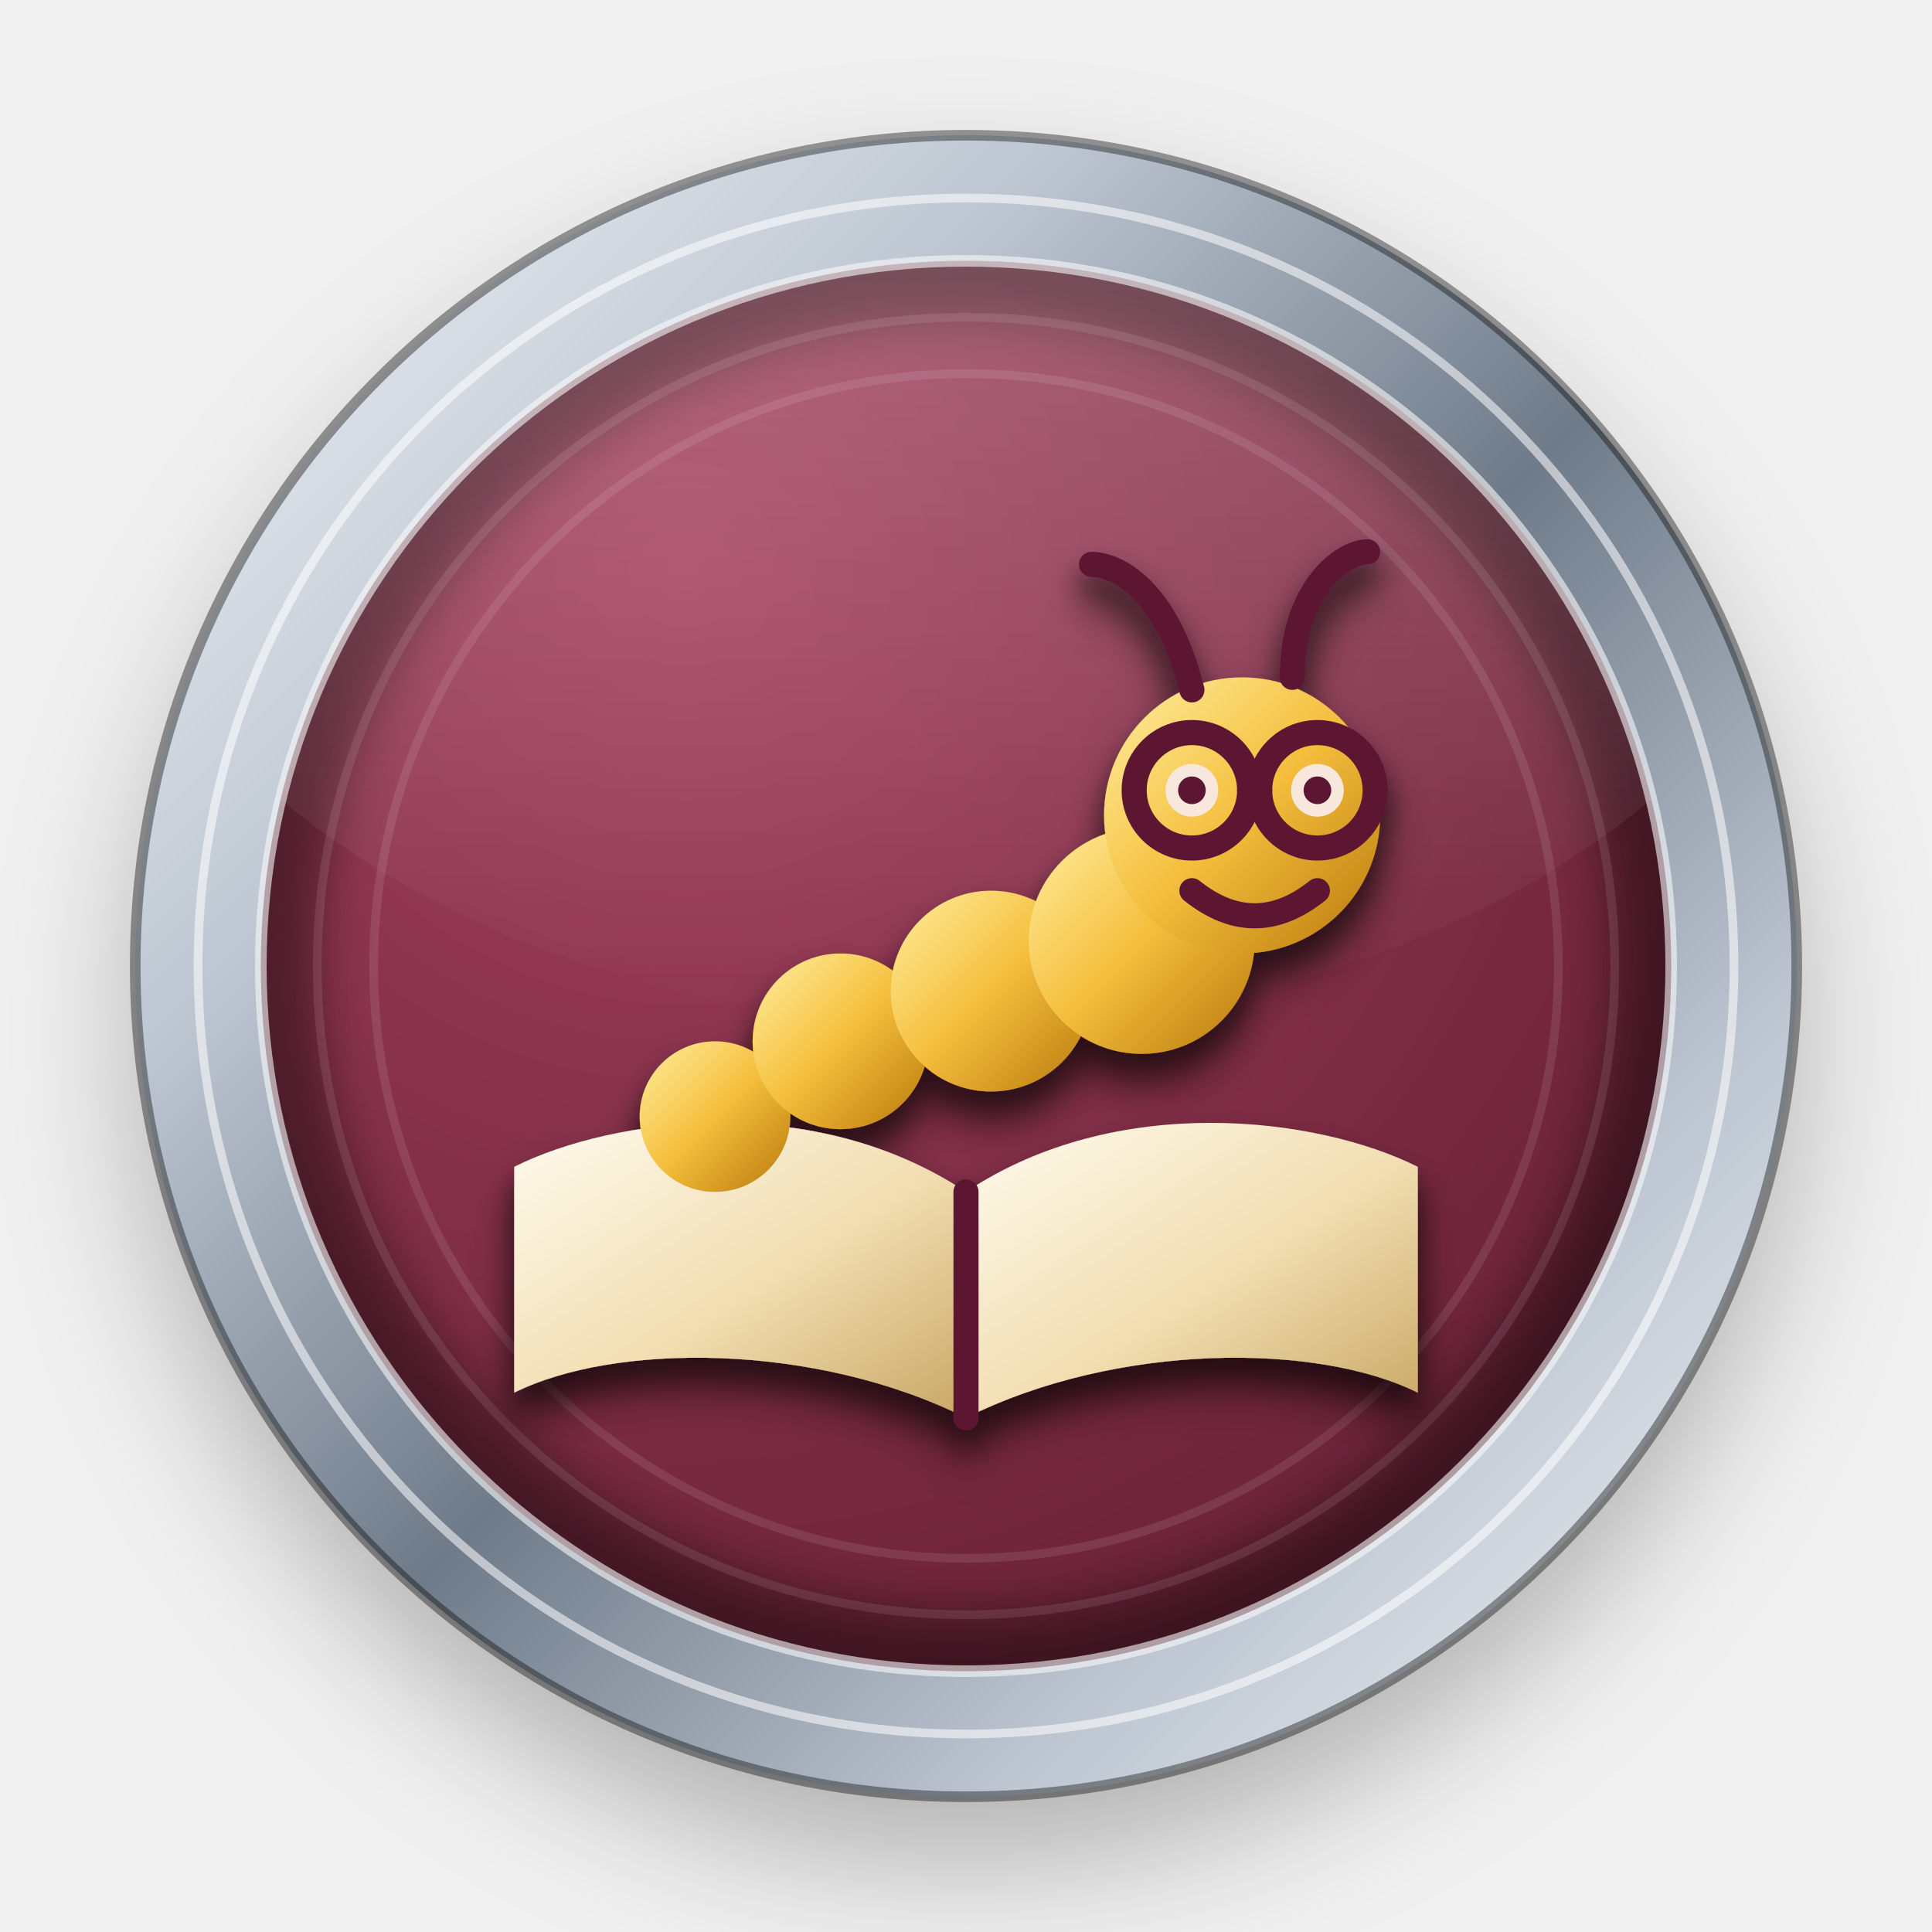
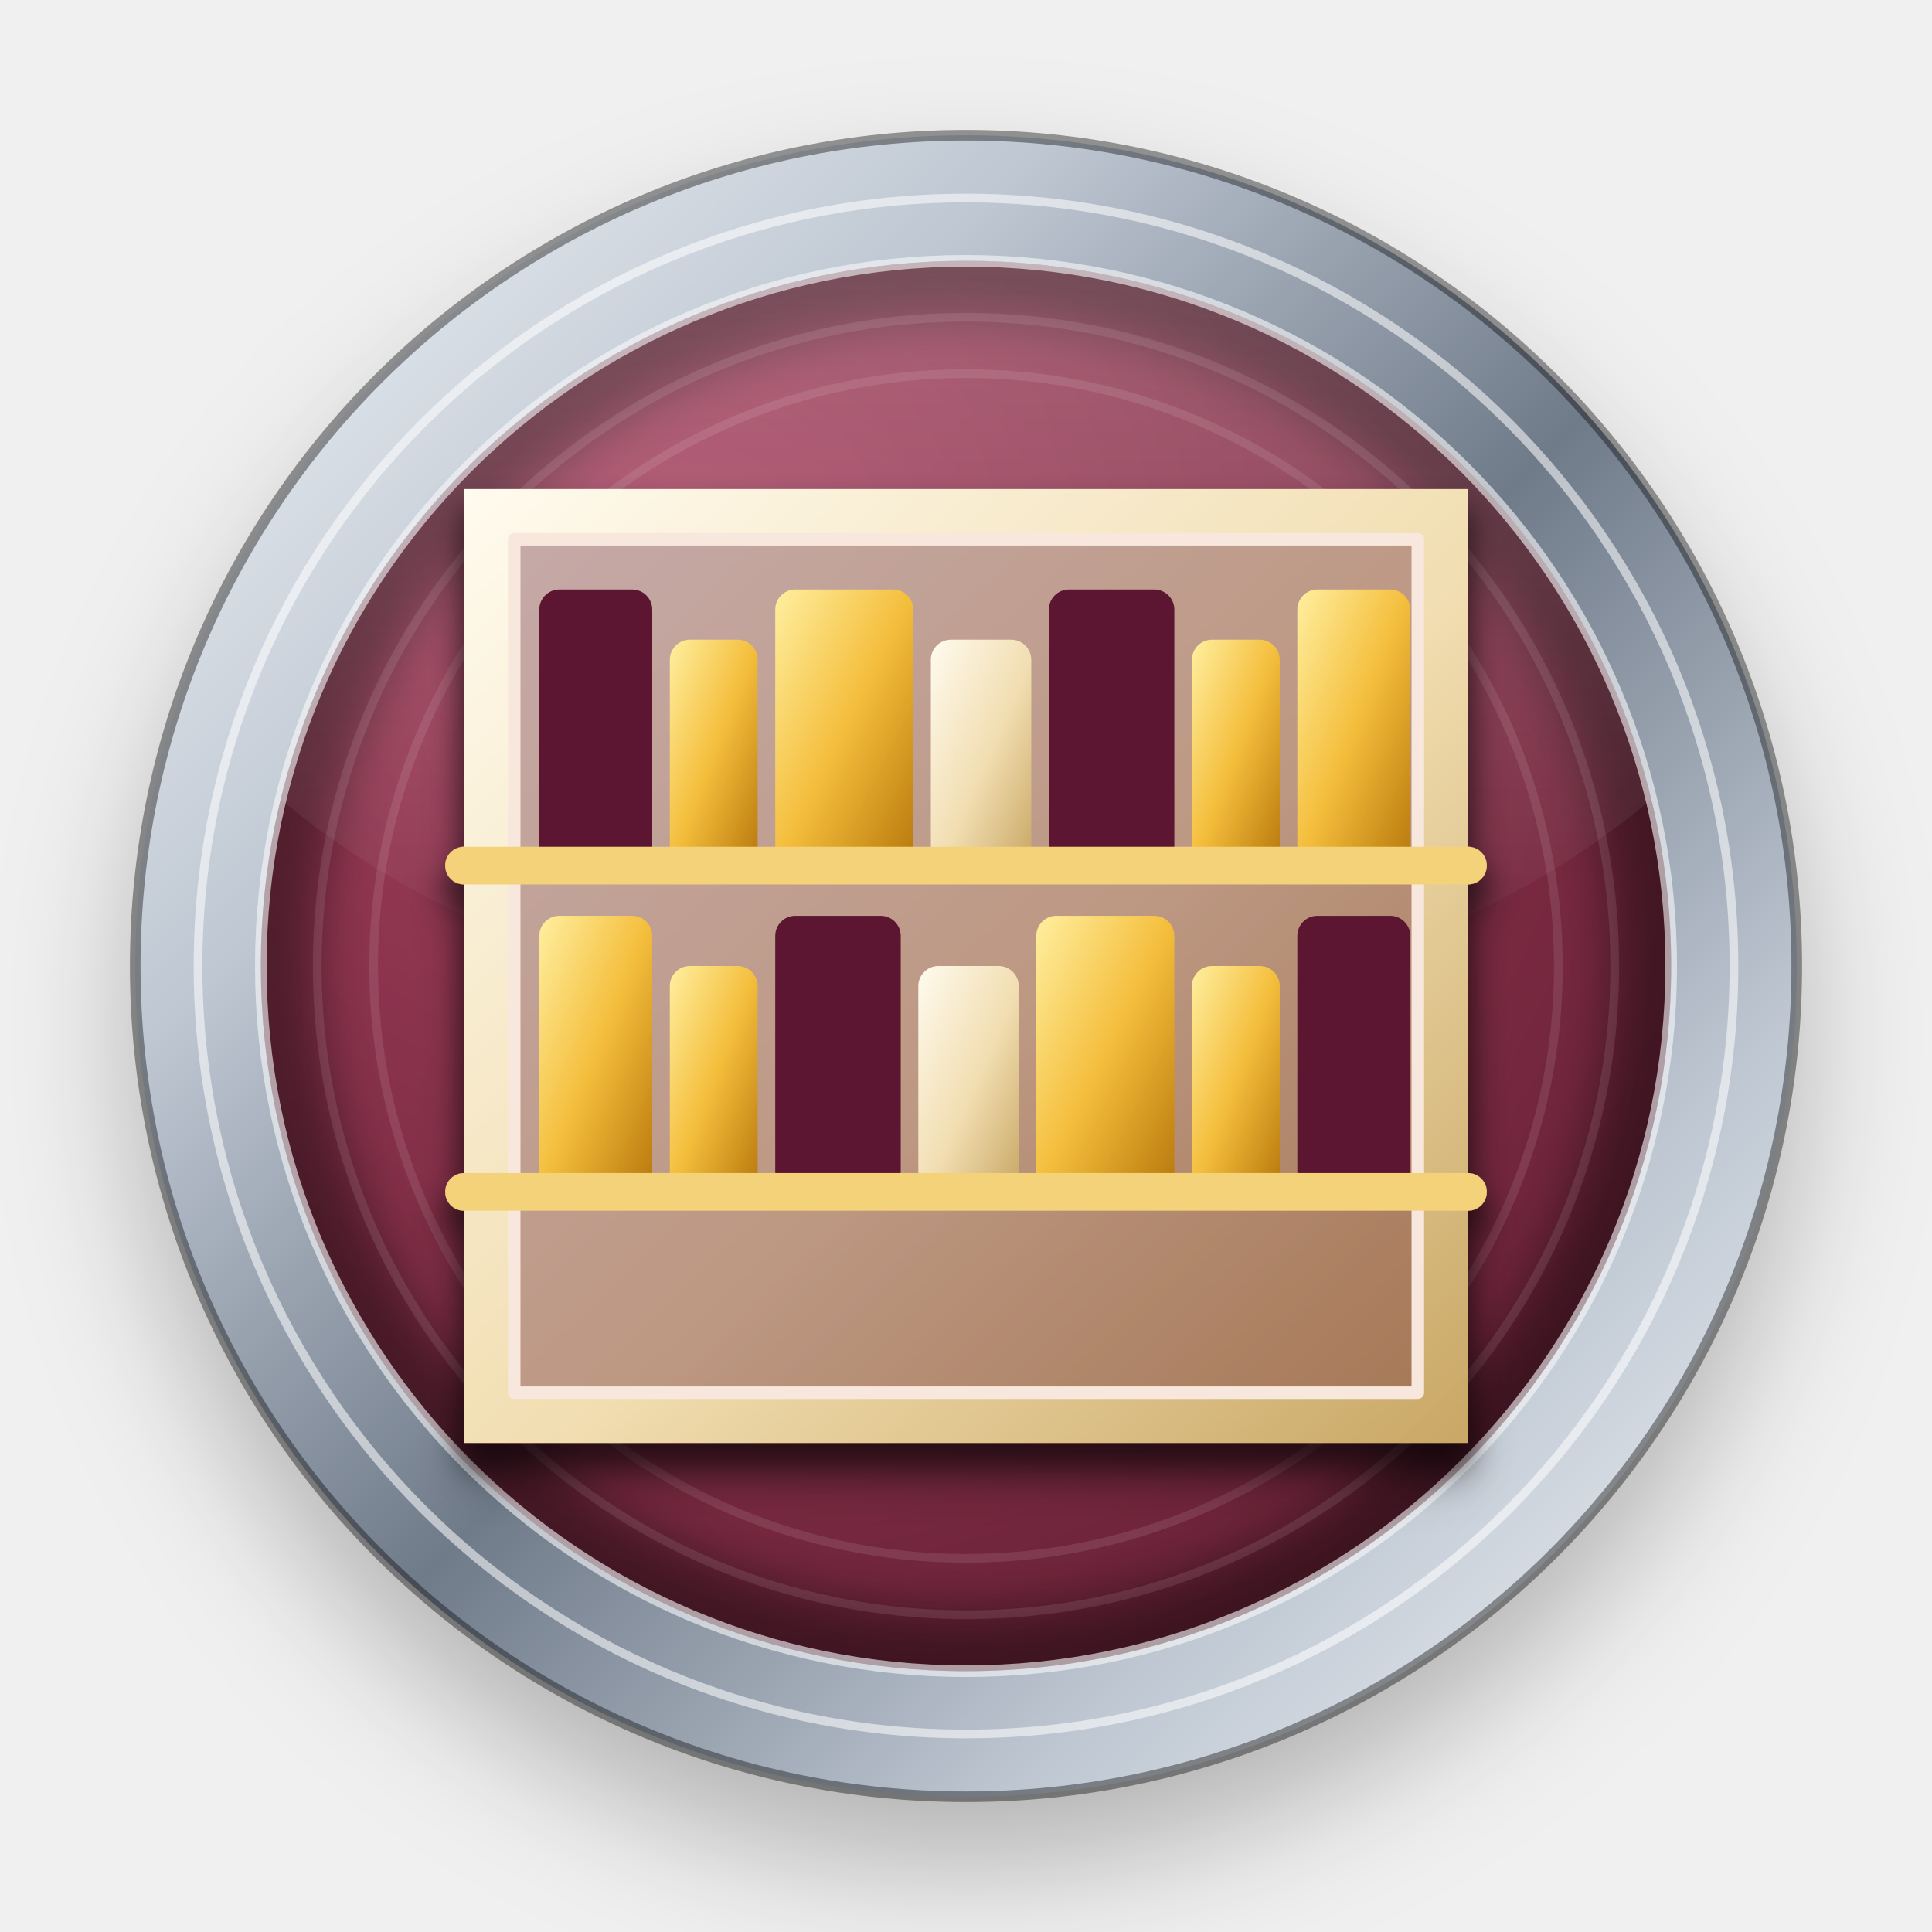
<svg xmlns="http://www.w3.org/2000/svg" viewBox="-100 -100 200 200" width="400" height="400">
  <defs>
    <filter id="blur8" x="-30%" y="-30%" width="160%" height="160%">
      <feGaussianBlur stdDeviation="7" />
    </filter>
    <filter id="blur3" x="-30%" y="-30%" width="160%" height="160%">
      <feGaussianBlur stdDeviation="2.6" />
    </filter>
    <filter id="emb" x="-20%" y="-20%" width="140%" height="140%">
      <feDropShadow dx="0" dy="1.6" stdDeviation="1.1" flood-color="#000" flood-opacity=".38" />
    </filter>
  </defs>
  <style>.mb31 .nf{fill:none} .mb31 .sf{fill:#F8E7DD;fill-opacity:.17} .mb31 .fl{fill:#F8E7DD;stroke:none} .mb31 .gl{fill:url(#b31g);stroke:none}</style>
  <defs>
    <radialGradient id="b31h" cx=".5" cy=".5" r=".5">
      <stop offset=".6" stop-color="#F3D58A" stop-opacity="0" />
      <stop offset=".82" stop-color="#F3D58A" stop-opacity=".95" />
      <stop offset="1" stop-color="#F3D58A" stop-opacity="0" />
    </radialGradient>
    <linearGradient id="b31r" x1="0" y1="0" x2="1" y2="1">
      <stop offset="0" stop-color="#F8FAFC" />
      <stop offset=".28" stop-color="#BEC7D2" />
      <stop offset=".52" stop-color="#707B8A" />
      <stop offset=".76" stop-color="#BEC7D2" />
      <stop offset="1" stop-color="#F8FAFC" />
    </linearGradient>
    <radialGradient id="b31p" cx=".3" cy=".22" r="1.15">
      <stop offset="0" stop-color="#A5415F" />
      <stop offset="1" stop-color="#541629" />
    </radialGradient>
    <radialGradient id="b31g" cx=".5" cy=".5" r=".5">
      <stop offset="0" stop-color="#F0A9BF" stop-opacity=".95" />
      <stop offset="1" stop-color="#F0A9BF" stop-opacity=".55" />
    </radialGradient>
    <linearGradient id="b31s" x1="0" y1="0" x2="0" y2="1">
      <stop offset="0" stop-color="#fff" stop-opacity=".34" />
      <stop offset="1" stop-color="#fff" stop-opacity="0" />
    </linearGradient>
    <clipPath id="b31c">
      <path d="M-73,0A73,73 0 1 0 73,0A73,73 0 1 0 -73,0Z" />
    </clipPath>
  </defs>
  <path d="M-86,0A86,86 0 1 0 86,0A86,86 0 1 0 -86,0Z" transform="translate(0 7)" fill="#000" opacity=".26" filter="url(#blur8)" />
  <path d="M-86,0A86,86 0 1 0 86,0A86,86 0 1 0 -86,0Z" fill="url(#b31r)" />
  <path d="M-86,0A86,86 0 1 0 86,0A86,86 0 1 0 -86,0Z" fill="none" stroke="#000" stroke-opacity=".38" stroke-width="1.1" />
  <path d="M-79.5,0A79.5,79.5 0 1 0 79.5,0A79.5,79.5 0 1 0 -79.5,0Z" fill="none" stroke="#fff" stroke-opacity=".55" stroke-width=".9" />
  <path d="M-73,0A73,73 0 1 0 73,0A73,73 0 1 0 -73,0Z" fill="url(#b31p)" />
  <g clip-path="url(#b31c)">
    <path d="M-73,0A73,73 0 1 0 73,0A73,73 0 1 0 -73,0Z" fill="none" stroke="#000" stroke-opacity=".42" stroke-width="12" filter="url(#blur3)" />
    <path d="M-67.16,0A67.16,67.16 0 1 0 67.16,0A67.16,67.16 0 1 0 -67.16,0Z" fill="none" stroke="#fff" stroke-opacity=".10" stroke-width=".9" />
    <path d="M-61.32,0A61.32,61.32 0 1 0 61.32,0A61.32,61.32 0 1 0 -61.32,0Z" fill="none" stroke="#fff" stroke-opacity=".10" stroke-width=".9" />
    <ellipse cx="0" cy="-58" rx="92" ry="64" fill="url(#b31s)" />
  </g>
  <path d="M-73,0A73,73 0 1 0 73,0A73,73 0 1 0 -73,0Z" fill="none" stroke="#F8FAFC" stroke-opacity=".6" stroke-width="1.2" />
  <g filter="url(#emb)" fill="none" stroke="#F8E7DD" stroke-linecap="round" stroke-linejoin="round" class="mb31" transform="scale(1.16)">
    <defs>
      <linearGradient id="iGold" x1="0" y1="0" x2="1" y2="1">
        <stop offset="0" stop-color="#FFF3B0" />
        <stop offset=".45" stop-color="#F6C443" />
        <stop offset="1" stop-color="#B97C0A" />
      </linearGradient>
      <linearGradient id="iFire" x1="0" y1="0" x2="0" y2="1">
        <stop offset="0" stop-color="#FFE27A" />
        <stop offset=".5" stop-color="#FF9A2E" />
        <stop offset="1" stop-color="#E8481A" />
      </linearGradient>
      <linearGradient id="iFire2" x1="0" y1="0" x2="0" y2="1">
        <stop offset="0" stop-color="#FFFBE0" />
        <stop offset="1" stop-color="#FFC24A" />
      </linearGradient>
      <linearGradient id="iWax" x1="0" y1="0" x2="1" y2="0">
        <stop offset="0" stop-color="#F3E7CF" />
        <stop offset=".5" stop-color="#FFFDF4" />
        <stop offset="1" stop-color="#D9C7A3" />
      </linearGradient>
      <linearGradient id="iWood" x1="0" y1="0" x2="0" y2="1">
        <stop offset="0" stop-color="#C98A52" />
        <stop offset="1" stop-color="#7A4A26" />
      </linearGradient>
      <linearGradient id="iGlass" x1="0" y1="0" x2="1" y2="1">
        <stop offset="0" stop-color="#FFF6D6" stop-opacity=".95" />
        <stop offset="1" stop-color="#FFC15A" stop-opacity=".55" />
      </linearGradient>
      <linearGradient id="iSteel" x1="0" y1="0" x2="1" y2="1">
        <stop offset="0" stop-color="#FFFFFF" />
        <stop offset="1" stop-color="#A9B6CC" />
      </linearGradient>
      <linearGradient id="iPaper" x1="0" y1="0" x2="1" y2="1">
        <stop offset="0" stop-color="#FFFFFF" />
        <stop offset="1" stop-color="#DDE3F2" />
      </linearGradient>
      <linearGradient id="iRed" x1="0" y1="0" x2="0" y2="1">
        <stop offset="0" stop-color="#FF7B6B" />
        <stop offset="1" stop-color="#C2352B" />
      </linearGradient>
      <linearGradient id="iBlue" x1="0" y1="0" x2="1" y2="1">
        <stop offset="0" stop-color="#8FD3FF" />
        <stop offset="1" stop-color="#2F6FD0" />
      </linearGradient>
      <linearGradient id="iBrown" x1="0" y1="0" x2="0" y2="1">
        <stop offset="0" stop-color="#B07A4C" />
        <stop offset="1" stop-color="#6B4126" />
      </linearGradient>
      <radialGradient id="iGlow">
        <stop offset="0" stop-color="#FFE9A8" stop-opacity=".85" />
        <stop offset="1" stop-color="#FFE9A8" stop-opacity="0" />
      </radialGradient>
      <linearGradient id="iSand" x1="0" y1="0" x2="0" y2="1">
        <stop offset="0" stop-color="#FFE29A" />
        <stop offset="1" stop-color="#E0A33A" />
      </linearGradient>
    </defs>
    <defs>
      <linearGradient id="cham" x1="0" y1="0" x2="1" y2="1">
        <stop offset="0" stop-color="#FFFBEF" />
        <stop offset=".55" stop-color="#F1DDB0" />
        <stop offset="1" stop-color="#C9A765" />
      </linearGradient>
      <linearGradient id="gld" x1="0" y1="0" x2="1" y2="1">
        <stop offset="0" stop-color="#FFEFA0" />
        <stop offset=".5" stop-color="#F4BE3C" />
        <stop offset="1" stop-color="#B8780C" />
      </linearGradient>
      <radialGradient id="glw">
        <stop offset="0" stop-color="#FFE9A8" stop-opacity=".5" />
        <stop offset="1" stop-color="#FFE9A8" stop-opacity="0" />
      </radialGradient>
      <filter id="bev" x="-25%" y="-25%" width="150%" height="150%">
        <feGaussianBlur in="SourceAlpha" stdDeviation="1.7" result="b" />
        <feSpecularLighting in="b" surfaceScale="3.2" specularConstant="1" specularExponent="18" lighting-color="#ffffff" result="s">
          <fePointLight x="-30" y="-70" z="80" />
        </feSpecularLighting>
        <feComposite in="s" in2="SourceAlpha" operator="in" result="s2" />
        <feComposite in="SourceGraphic" in2="s2" operator="arithmetic" k1="0" k2="1" k3=".9" k4="0" result="m" />
        <feDropShadow in="m" dx="0" dy="2.2" stdDeviation="1.6" flood-color="#000" flood-opacity=".5" />
      </filter>
    </defs>
    <g filter="url(#bev)">
      <g transform="scale(1.12)">
-         <path d="M0,18 C-12,10 -28,12 -36,16 V34 C-28,30 -12,30 0,36Z" fill="url(#cham)" stroke="#5C1830" stroke-opacity="0" stroke-width="1.6" stroke-linejoin="round" />
-         <path d="M0,18 C12,10 28,12 36,16 V34 C28,30 12,30 0,36Z" fill="url(#cham)" stroke="#5C1830" stroke-opacity="0" stroke-width="1.6" stroke-linejoin="round" />
-         <path d="M0,18 V36" stroke="#5C1830" stroke-width="2" />
-         <circle cx="-20" cy="12" r="6" fill="url(#gld)" stroke="#5C1830" stroke-opacity="0" stroke-width="1.6" stroke-linejoin="round" />
-         <circle cx="-10" cy="6" r="7" fill="url(#gld)" stroke="#5C1830" stroke-opacity="0" stroke-width="1.6" stroke-linejoin="round" />
-         <circle cx="2" cy="2" r="8" fill="url(#gld)" stroke="#5C1830" stroke-opacity="0" stroke-width="1.6" stroke-linejoin="round" />
-         <circle cx="14" cy="-2" r="9" fill="url(#gld)" stroke="#5C1830" stroke-opacity="0" stroke-width="1.6" stroke-linejoin="round" />
-         <circle cx="22" cy="-12" r="11" fill="url(#gld)" stroke="#5C1830" stroke-opacity="0" stroke-width="1.6" stroke-linejoin="round" />
-         <circle cx="18" cy="-14" r="4.6" fill="none" stroke="#5C1830" stroke-width="2" />
-         <circle cx="28" cy="-14" r="4.6" fill="none" stroke="#5C1830" stroke-width="2" />
-         <path d="M22.6,-14 H23.4" stroke="#5C1830" stroke-width="2" />
-         <circle cx="18" cy="-14" r="1.6" fill="#5C1830" />
-         <circle cx="28" cy="-14" r="1.6" fill="#5C1830" />
-         <path d="M18,-6 Q23,-2 28,-6" stroke="#5C1830" stroke-width="2" fill="none" stroke-linecap="round" />
-         <path d="M18,-22 C16,-30 12,-32 10,-32 M26,-23 C26,-30 30,-33 32,-33" stroke="#5C1830" stroke-width="2" fill="none" stroke-linecap="round" />
+         <path d="M-40,-38 H40 V38 H-40Z" fill="url(#cham)" stroke="#5C1830" stroke-opacity="0" stroke-width="1.6" stroke-linejoin="round" />
+         <path d="M-36,-34 H36 V34 H-36Z" fill="#5C1830" fill-opacity=".35" />
+         <rect x="-34" y="-30" width="9" height="22" rx="1.6" fill="#5C1830" stroke="#5C1830" stroke-opacity="0" stroke-width="1.6" stroke-linejoin="round" />
+         <rect x="-23.6" y="-26" width="7" height="18" rx="1.6" fill="url(#gld)" stroke="#5C1830" stroke-opacity="0" stroke-width="1.6" stroke-linejoin="round" />
+         <rect x="-15.2" y="-30" width="11" height="22" rx="1.6" fill="url(#gld)" stroke="#5C1830" stroke-opacity="0" stroke-width="1.6" stroke-linejoin="round" />
+         <rect x="-2.8" y="-26" width="8" height="18" rx="1.6" fill="url(#cham)" stroke="#5C1830" stroke-opacity="0" stroke-width="1.6" stroke-linejoin="round" />
+         <rect x="6.6" y="-30" width="10" height="22" rx="1.6" fill="#5C1830" stroke="#5C1830" stroke-opacity="0" stroke-width="1.6" stroke-linejoin="round" />
+         <rect x="18.0" y="-26" width="7" height="18" rx="1.6" fill="url(#gld)" stroke="#5C1830" stroke-opacity="0" stroke-width="1.6" stroke-linejoin="round" />
+         <rect x="26.4" y="-30" width="9" height="22" rx="1.6" fill="url(#gld)" stroke="#5C1830" stroke-opacity="0" stroke-width="1.6" stroke-linejoin="round" />
+         <rect x="-34" y="-4" width="9" height="22" rx="1.6" fill="url(#gld)" stroke="#5C1830" stroke-opacity="0" stroke-width="1.6" stroke-linejoin="round" />
+         <rect x="-23.6" y="0" width="7" height="18" rx="1.6" fill="url(#gld)" stroke="#5C1830" stroke-opacity="0" stroke-width="1.6" stroke-linejoin="round" />
+         <rect x="-15.2" y="-4" width="10" height="22" rx="1.6" fill="#5C1830" stroke="#5C1830" stroke-opacity="0" stroke-width="1.6" stroke-linejoin="round" />
+         <rect x="-3.8" y="0" width="8" height="18" rx="1.6" fill="url(#cham)" stroke="#5C1830" stroke-opacity="0" stroke-width="1.6" stroke-linejoin="round" />
+         <rect x="5.6" y="-4" width="11" height="22" rx="1.6" fill="url(#gld)" stroke="#5C1830" stroke-opacity="0" stroke-width="1.6" stroke-linejoin="round" />
+         <rect x="18.0" y="0" width="7" height="18" rx="1.6" fill="url(#gld)" stroke="#5C1830" stroke-opacity="0" stroke-width="1.6" stroke-linejoin="round" />
+         <rect x="26.4" y="-4" width="9" height="22" rx="1.6" fill="#5C1830" stroke="#5C1830" stroke-opacity="0" stroke-width="1.6" stroke-linejoin="round" />
+         <path d="M-40,-8 H40 M-40,18 H40" stroke="#F4D27A" stroke-width="3" />
      </g>
    </g>
  </g>
</svg>
